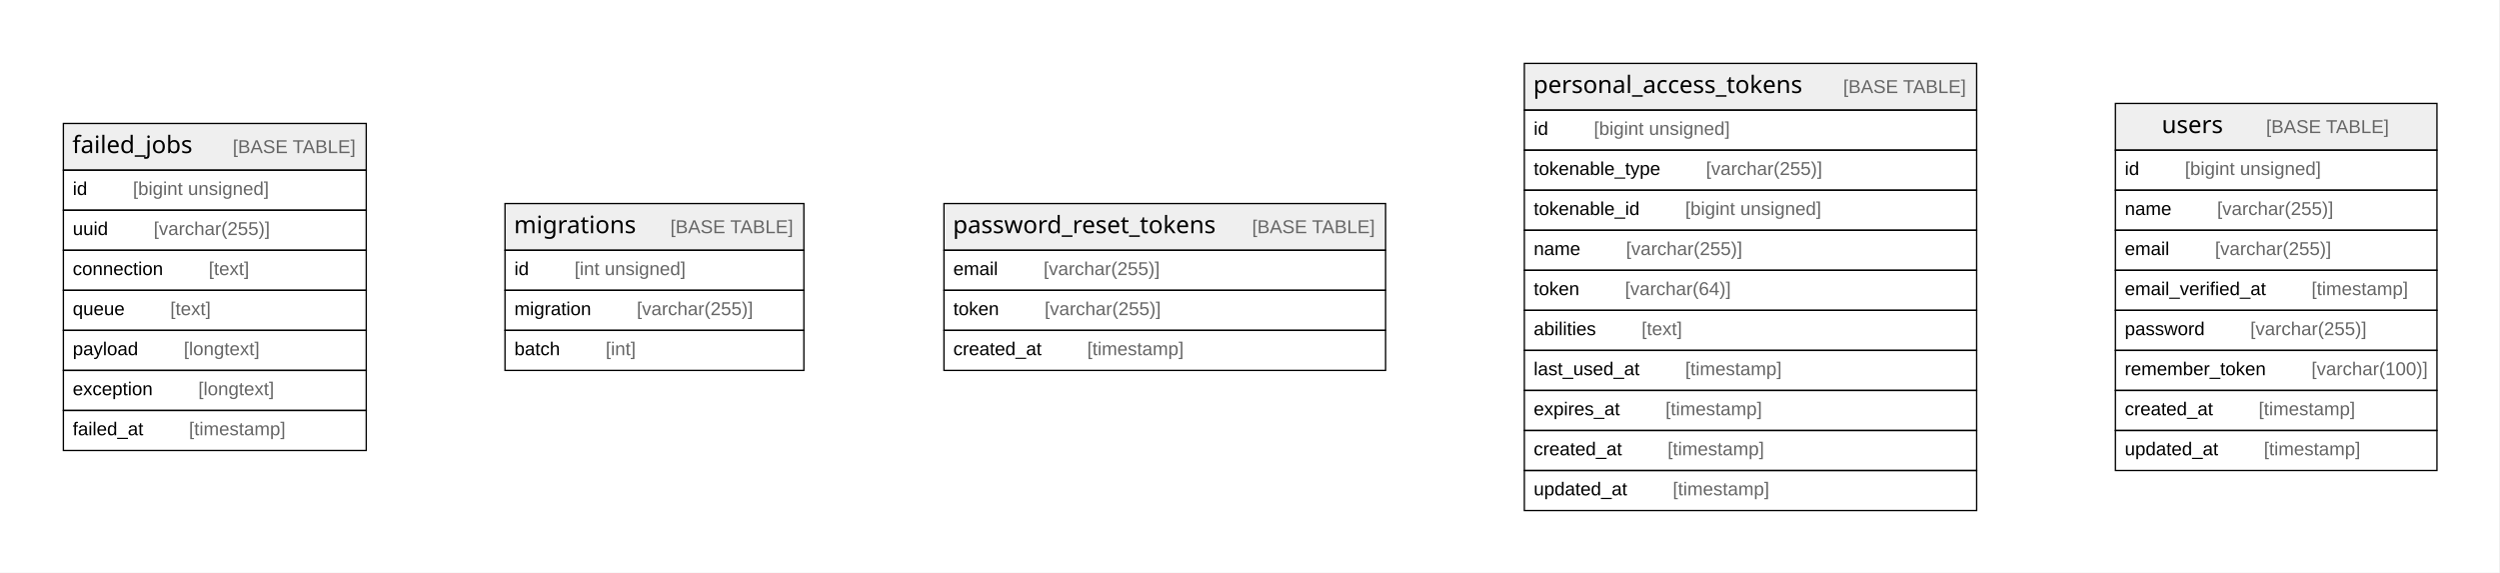
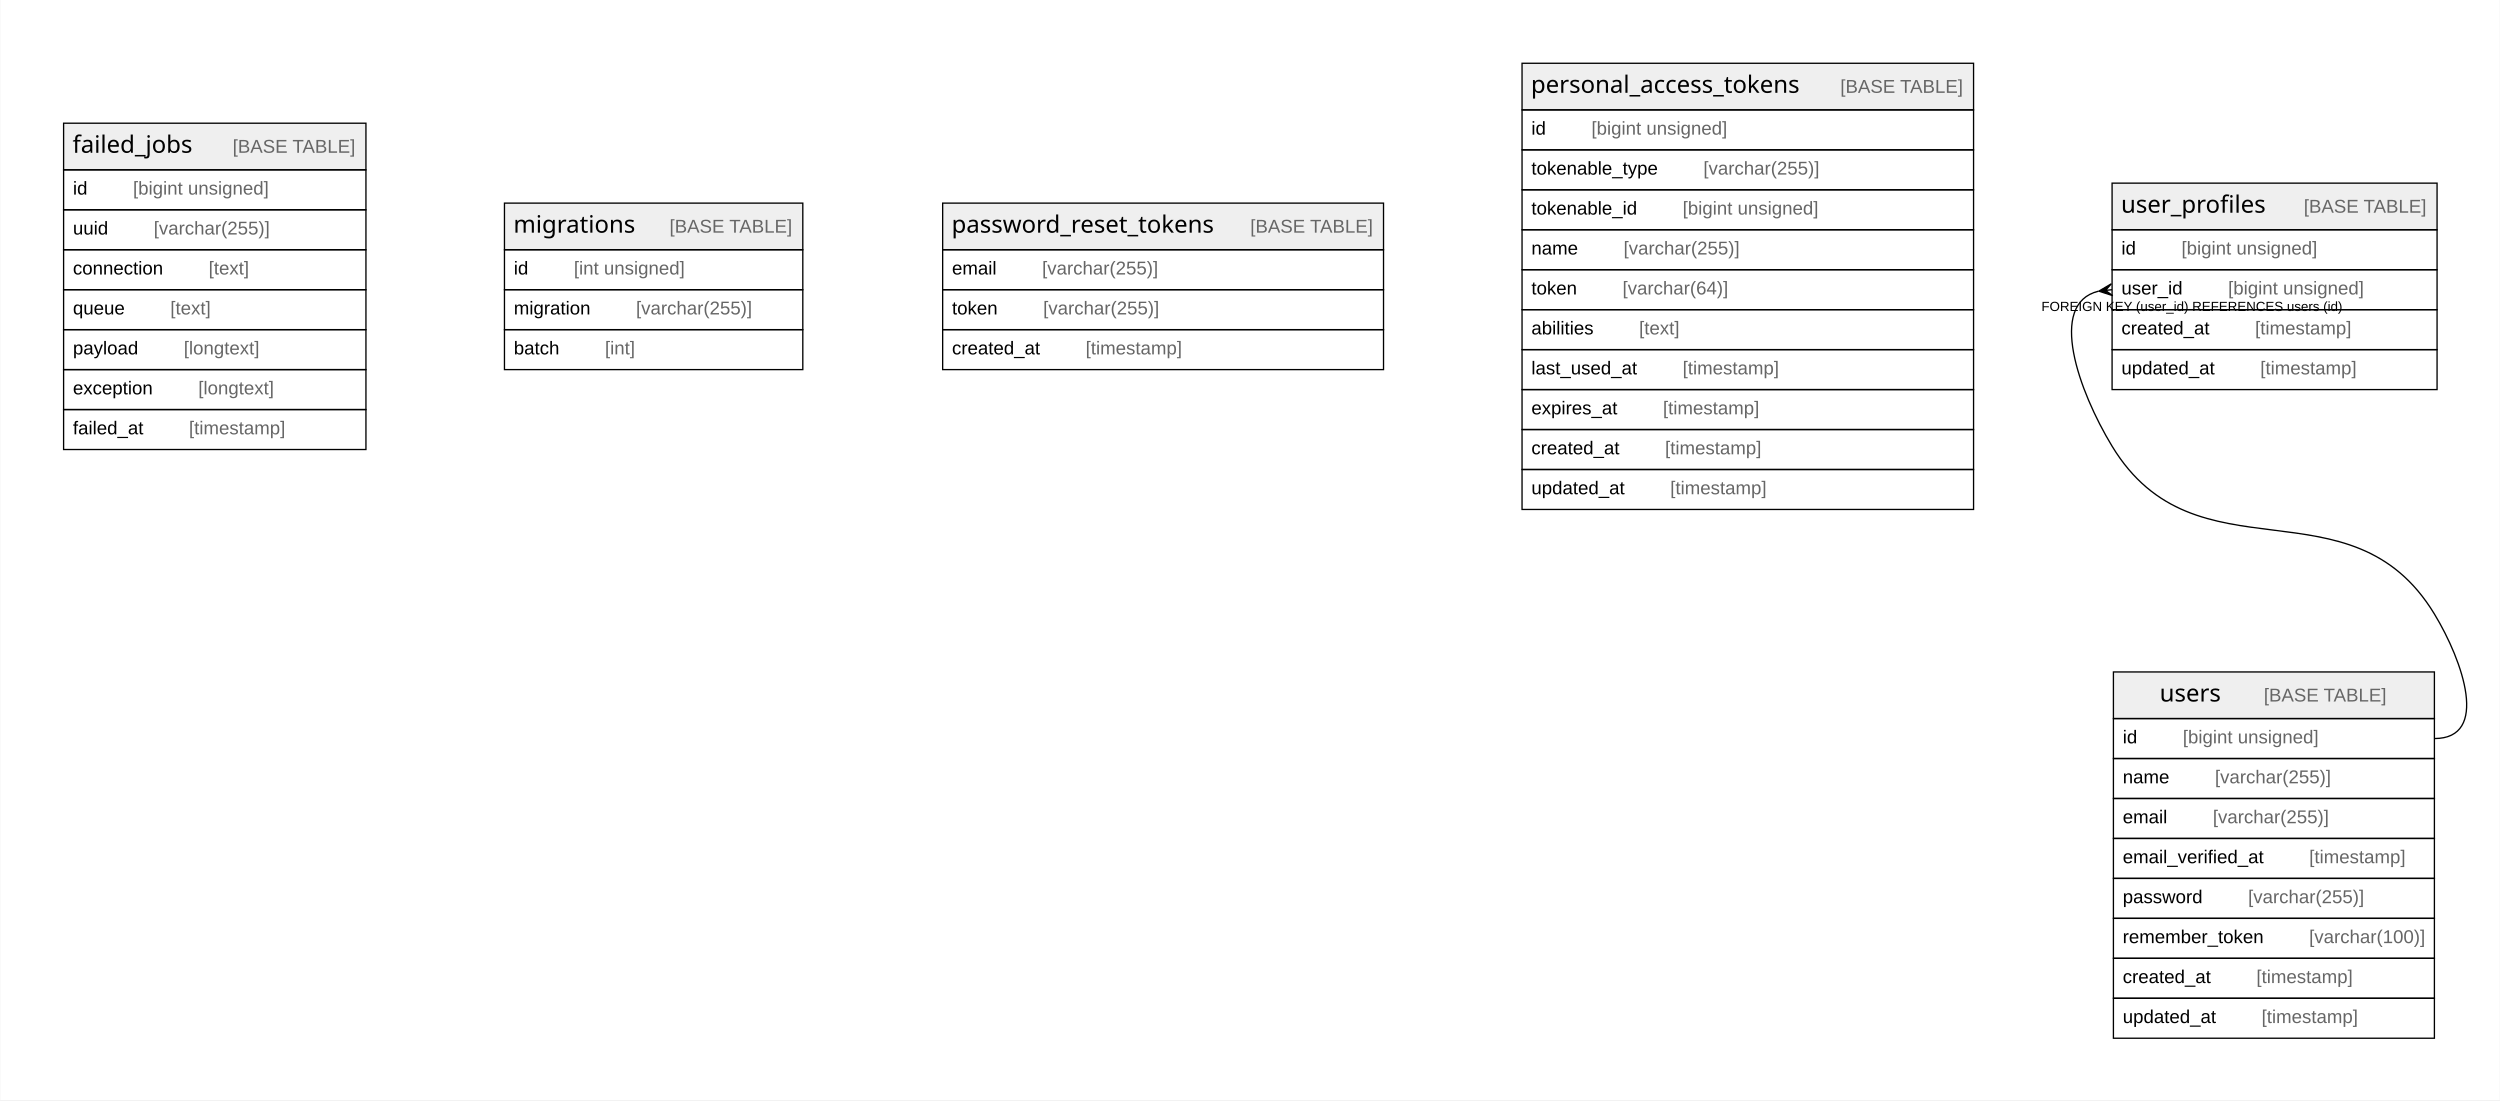
- <svg xmlns="http://www.w3.org/2000/svg" width="1873pt" height="429pt" viewBox="0.00 0.00 1873.00 429.00">
-   <g id="graph0" class="graph" transform="scale(1 1) rotate(0) translate(4 425)">
-     <polygon fill="#ffffff" stroke="transparent" points="-4,4 -4,-425 1869,-425 1869,4 -4,4" />
+ <svg xmlns="http://www.w3.org/2000/svg" width="1877pt" height="826pt" viewBox="0.00 0.00 1876.50 826.00">
+   <g id="graph0" class="graph" transform="scale(1 1) rotate(0) translate(4 822)">
+     <polygon fill="#ffffff" stroke="transparent" points="-4,4 -4,-822 1872.5,-822 1872.5,4 -4,4" />
    <g id="node1" class="node">
-       <polygon fill="#efefef" stroke="transparent" points="43.5,-297.5 43.5,-332.5 270.5,-332.5 270.5,-297.5 43.5,-297.5" />
-       <polygon fill="none" stroke="#000000" points="43.5,-297.5 43.5,-332.5 270.5,-332.5 270.5,-297.5 43.5,-297.5" />
-       <text text-anchor="start" x="50.205" y="-310.3" font-family="Arial Bold" font-size="18.00" fill="#000000">failed_jobs</text>
-       <text text-anchor="start" x="136.227" y="-310.3" font-family="Arial" font-size="14.00" fill="#000000">    </text>
-       <text text-anchor="start" x="170.432" y="-310.3" font-family="Arial" font-size="14.00" fill="#666666">[BASE TABLE]</text>
-       <polygon fill="none" stroke="#000000" points="43.5,-267.5 43.5,-297.5 270.5,-297.5 270.5,-267.5 43.5,-267.5" />
-       <text text-anchor="start" x="50.5" y="-278.9" font-family="Arial" font-size="14.00" fill="#000000">id    </text>
-       <text text-anchor="start" x="95.594" y="-278.9" font-family="Arial" font-size="14.00" fill="#666666">[bigint unsigned]</text>
-       <polygon fill="none" stroke="#000000" points="43.5,-237.5 43.5,-267.5 270.5,-267.5 270.5,-237.5 43.5,-237.5" />
-       <text text-anchor="start" x="50.5" y="-248.9" font-family="Arial" font-size="14.00" fill="#000000">uuid    </text>
-       <text text-anchor="start" x="111.159" y="-248.9" font-family="Arial" font-size="14.00" fill="#666666">[varchar(255)]</text>
-       <polygon fill="none" stroke="#000000" points="43.5,-207.5 43.5,-237.5 270.5,-237.5 270.5,-207.5 43.5,-207.5" />
-       <text text-anchor="start" x="50.5" y="-218.9" font-family="Arial" font-size="14.00" fill="#000000">connection    </text>
-       <text text-anchor="start" x="152.398" y="-218.9" font-family="Arial" font-size="14.00" fill="#666666">[text]</text>
-       <polygon fill="none" stroke="#000000" points="43.5,-177.5 43.5,-207.5 270.5,-207.5 270.5,-177.5 43.5,-177.5" />
-       <text text-anchor="start" x="50.5" y="-188.9" font-family="Arial" font-size="14.00" fill="#000000">queue    </text>
-       <text text-anchor="start" x="123.618" y="-188.9" font-family="Arial" font-size="14.00" fill="#666666">[text]</text>
-       <polygon fill="none" stroke="#000000" points="43.5,-147.5 43.5,-177.5 270.5,-177.5 270.5,-147.5 43.5,-147.5" />
-       <text text-anchor="start" x="50.5" y="-158.9" font-family="Arial" font-size="14.00" fill="#000000">payload    </text>
-       <text text-anchor="start" x="133.724" y="-158.9" font-family="Arial" font-size="14.00" fill="#666666">[longtext]</text>
-       <polygon fill="none" stroke="#000000" points="43.5,-117.5 43.5,-147.5 270.5,-147.5 270.5,-117.5 43.5,-117.5" />
-       <text text-anchor="start" x="50.5" y="-128.9" font-family="Arial" font-size="14.00" fill="#000000">exception    </text>
-       <text text-anchor="start" x="144.615" y="-128.9" font-family="Arial" font-size="14.00" fill="#666666">[longtext]</text>
-       <polygon fill="none" stroke="#000000" points="43.5,-87.5 43.5,-117.5 270.5,-117.5 270.5,-87.5 43.5,-87.5" />
-       <text text-anchor="start" x="50.5" y="-98.9" font-family="Arial" font-size="14.00" fill="#000000">failed_at    </text>
-       <text text-anchor="start" x="137.612" y="-98.9" font-family="Arial" font-size="14.00" fill="#666666">[timestamp]</text>
+       <polygon fill="#efefef" stroke="transparent" points="43.5,-694.5 43.5,-729.5 270.5,-729.5 270.5,-694.5 43.5,-694.5" />
+       <polygon fill="none" stroke="#000000" points="43.5,-694.5 43.5,-729.5 270.5,-729.5 270.5,-694.5 43.5,-694.5" />
+       <text text-anchor="start" x="50.205" y="-707.3" font-family="Arial Bold" font-size="18.00" fill="#000000">failed_jobs</text>
+       <text text-anchor="start" x="136.227" y="-707.3" font-family="Arial" font-size="14.00" fill="#000000">    </text>
+       <text text-anchor="start" x="170.432" y="-707.3" font-family="Arial" font-size="14.00" fill="#666666">[BASE TABLE]</text>
+       <polygon fill="none" stroke="#000000" points="43.5,-664.5 43.5,-694.5 270.5,-694.5 270.5,-664.5 43.5,-664.5" />
+       <text text-anchor="start" x="50.5" y="-675.9" font-family="Arial" font-size="14.00" fill="#000000">id    </text>
+       <text text-anchor="start" x="95.594" y="-675.9" font-family="Arial" font-size="14.00" fill="#666666">[bigint unsigned]</text>
+       <polygon fill="none" stroke="#000000" points="43.5,-634.5 43.5,-664.5 270.5,-664.5 270.5,-634.5 43.5,-634.5" />
+       <text text-anchor="start" x="50.5" y="-645.9" font-family="Arial" font-size="14.00" fill="#000000">uuid    </text>
+       <text text-anchor="start" x="111.159" y="-645.9" font-family="Arial" font-size="14.00" fill="#666666">[varchar(255)]</text>
+       <polygon fill="none" stroke="#000000" points="43.5,-604.5 43.5,-634.5 270.5,-634.5 270.5,-604.5 43.5,-604.5" />
+       <text text-anchor="start" x="50.5" y="-615.9" font-family="Arial" font-size="14.00" fill="#000000">connection    </text>
+       <text text-anchor="start" x="152.398" y="-615.9" font-family="Arial" font-size="14.00" fill="#666666">[text]</text>
+       <polygon fill="none" stroke="#000000" points="43.5,-574.5 43.5,-604.5 270.5,-604.5 270.5,-574.5 43.5,-574.5" />
+       <text text-anchor="start" x="50.5" y="-585.9" font-family="Arial" font-size="14.00" fill="#000000">queue    </text>
+       <text text-anchor="start" x="123.618" y="-585.9" font-family="Arial" font-size="14.00" fill="#666666">[text]</text>
+       <polygon fill="none" stroke="#000000" points="43.5,-544.5 43.5,-574.5 270.5,-574.5 270.5,-544.5 43.5,-544.5" />
+       <text text-anchor="start" x="50.5" y="-555.9" font-family="Arial" font-size="14.00" fill="#000000">payload    </text>
+       <text text-anchor="start" x="133.724" y="-555.9" font-family="Arial" font-size="14.00" fill="#666666">[longtext]</text>
+       <polygon fill="none" stroke="#000000" points="43.5,-514.5 43.5,-544.5 270.5,-544.5 270.5,-514.5 43.5,-514.5" />
+       <text text-anchor="start" x="50.5" y="-525.9" font-family="Arial" font-size="14.00" fill="#000000">exception    </text>
+       <text text-anchor="start" x="144.615" y="-525.9" font-family="Arial" font-size="14.00" fill="#666666">[longtext]</text>
+       <polygon fill="none" stroke="#000000" points="43.5,-484.5 43.5,-514.5 270.5,-514.5 270.5,-484.5 43.5,-484.5" />
+       <text text-anchor="start" x="50.5" y="-495.9" font-family="Arial" font-size="14.00" fill="#000000">failed_at    </text>
+       <text text-anchor="start" x="137.612" y="-495.9" font-family="Arial" font-size="14.00" fill="#666666">[timestamp]</text>
    </g>
    <g id="node2" class="node">
-       <polygon fill="#efefef" stroke="transparent" points="374.5,-237.5 374.5,-272.5 598.5,-272.5 598.5,-237.5 374.5,-237.5" />
-       <polygon fill="none" stroke="#000000" points="374.5,-237.5 374.5,-272.5 598.5,-272.5 598.5,-237.5 374.5,-237.5" />
-       <text text-anchor="start" x="381.216" y="-250.3" font-family="Arial Bold" font-size="18.00" fill="#000000">migrations</text>
-       <text text-anchor="start" x="464.216" y="-250.3" font-family="Arial" font-size="14.00" fill="#000000">    </text>
-       <text text-anchor="start" x="498.421" y="-250.3" font-family="Arial" font-size="14.00" fill="#666666">[BASE TABLE]</text>
-       <polygon fill="none" stroke="#000000" points="374.5,-207.5 374.5,-237.5 598.5,-237.5 598.5,-207.5 374.5,-207.5" />
-       <text text-anchor="start" x="381.5" y="-218.9" font-family="Arial" font-size="14.00" fill="#000000">id    </text>
-       <text text-anchor="start" x="426.594" y="-218.9" font-family="Arial" font-size="14.00" fill="#666666">[int unsigned]</text>
-       <polygon fill="none" stroke="#000000" points="374.5,-177.5 374.5,-207.5 598.5,-207.5 598.5,-177.5 374.5,-177.5" />
-       <text text-anchor="start" x="381.5" y="-188.9" font-family="Arial" font-size="14.00" fill="#000000">migration    </text>
-       <text text-anchor="start" x="473.26" y="-188.9" font-family="Arial" font-size="14.00" fill="#666666">[varchar(255)]</text>
-       <polygon fill="none" stroke="#000000" points="374.5,-147.5 374.5,-177.5 598.5,-177.5 598.5,-147.5 374.5,-147.5" />
-       <text text-anchor="start" x="381.5" y="-158.9" font-family="Arial" font-size="14.00" fill="#000000">batch    </text>
-       <text text-anchor="start" x="449.943" y="-158.9" font-family="Arial" font-size="14.00" fill="#666666">[int]</text>
+       <polygon fill="#efefef" stroke="transparent" points="374.5,-634.5 374.5,-669.5 598.5,-669.5 598.5,-634.5 374.5,-634.5" />
+       <polygon fill="none" stroke="#000000" points="374.5,-634.5 374.5,-669.5 598.5,-669.5 598.5,-634.5 374.5,-634.5" />
+       <text text-anchor="start" x="381.216" y="-647.3" font-family="Arial Bold" font-size="18.00" fill="#000000">migrations</text>
+       <text text-anchor="start" x="464.216" y="-647.3" font-family="Arial" font-size="14.00" fill="#000000">    </text>
+       <text text-anchor="start" x="498.421" y="-647.3" font-family="Arial" font-size="14.00" fill="#666666">[BASE TABLE]</text>
+       <polygon fill="none" stroke="#000000" points="374.5,-604.5 374.5,-634.5 598.5,-634.5 598.5,-604.5 374.5,-604.5" />
+       <text text-anchor="start" x="381.5" y="-615.9" font-family="Arial" font-size="14.00" fill="#000000">id    </text>
+       <text text-anchor="start" x="426.594" y="-615.9" font-family="Arial" font-size="14.00" fill="#666666">[int unsigned]</text>
+       <polygon fill="none" stroke="#000000" points="374.5,-574.5 374.5,-604.5 598.5,-604.5 598.5,-574.5 374.5,-574.5" />
+       <text text-anchor="start" x="381.5" y="-585.9" font-family="Arial" font-size="14.00" fill="#000000">migration    </text>
+       <text text-anchor="start" x="473.26" y="-585.9" font-family="Arial" font-size="14.00" fill="#666666">[varchar(255)]</text>
+       <polygon fill="none" stroke="#000000" points="374.5,-544.5 374.5,-574.5 598.5,-574.5 598.5,-544.5 374.5,-544.5" />
+       <text text-anchor="start" x="381.5" y="-555.9" font-family="Arial" font-size="14.00" fill="#000000">batch    </text>
+       <text text-anchor="start" x="449.943" y="-555.9" font-family="Arial" font-size="14.00" fill="#666666">[int]</text>
    </g>
    <g id="node3" class="node">
-       <polygon fill="#efefef" stroke="transparent" points="703.5,-237.5 703.5,-272.5 1034.5,-272.5 1034.5,-237.5 703.5,-237.5" />
-       <polygon fill="none" stroke="#000000" points="703.5,-237.5 703.5,-272.5 1034.5,-272.5 1034.5,-237.5 703.5,-237.5" />
-       <text text-anchor="start" x="710.19" y="-250.3" font-family="Arial Bold" font-size="18.00" fill="#000000">password_reset_tokens</text>
-       <text text-anchor="start" x="900.242" y="-250.3" font-family="Arial" font-size="14.00" fill="#000000">    </text>
-       <text text-anchor="start" x="934.446" y="-250.3" font-family="Arial" font-size="14.00" fill="#666666">[BASE TABLE]</text>
-       <polygon fill="none" stroke="#000000" points="703.5,-207.5 703.5,-237.5 1034.5,-237.5 1034.5,-207.5 703.5,-207.5" />
-       <text text-anchor="start" x="710.5" y="-218.9" font-family="Arial" font-size="14.00" fill="#000000">email    </text>
-       <text text-anchor="start" x="778.144" y="-218.9" font-family="Arial" font-size="14.00" fill="#666666">[varchar(255)]</text>
-       <polygon fill="none" stroke="#000000" points="703.5,-177.5 703.5,-207.5 1034.5,-207.5 1034.5,-177.5 703.5,-177.5" />
-       <text text-anchor="start" x="710.5" y="-188.9" font-family="Arial" font-size="14.00" fill="#000000">token    </text>
-       <text text-anchor="start" x="778.943" y="-188.9" font-family="Arial" font-size="14.00" fill="#666666">[varchar(255)]</text>
-       <polygon fill="none" stroke="#000000" points="703.5,-147.5 703.5,-177.5 1034.5,-177.5 1034.5,-147.5 703.5,-147.5" />
-       <text text-anchor="start" x="710.5" y="-158.9" font-family="Arial" font-size="14.00" fill="#000000">created_at    </text>
-       <text text-anchor="start" x="810.842" y="-158.9" font-family="Arial" font-size="14.00" fill="#666666">[timestamp]</text>
+       <polygon fill="#efefef" stroke="transparent" points="703.5,-634.5 703.5,-669.5 1034.5,-669.5 1034.5,-634.5 703.5,-634.5" />
+       <polygon fill="none" stroke="#000000" points="703.5,-634.5 703.5,-669.5 1034.5,-669.5 1034.5,-634.5 703.5,-634.5" />
+       <text text-anchor="start" x="710.19" y="-647.3" font-family="Arial Bold" font-size="18.00" fill="#000000">password_reset_tokens</text>
+       <text text-anchor="start" x="900.242" y="-647.3" font-family="Arial" font-size="14.00" fill="#000000">    </text>
+       <text text-anchor="start" x="934.446" y="-647.3" font-family="Arial" font-size="14.00" fill="#666666">[BASE TABLE]</text>
+       <polygon fill="none" stroke="#000000" points="703.5,-604.5 703.5,-634.5 1034.5,-634.5 1034.5,-604.5 703.5,-604.5" />
+       <text text-anchor="start" x="710.5" y="-615.9" font-family="Arial" font-size="14.00" fill="#000000">email    </text>
+       <text text-anchor="start" x="778.144" y="-615.9" font-family="Arial" font-size="14.00" fill="#666666">[varchar(255)]</text>
+       <polygon fill="none" stroke="#000000" points="703.5,-574.5 703.5,-604.5 1034.5,-604.5 1034.5,-574.5 703.5,-574.5" />
+       <text text-anchor="start" x="710.5" y="-585.9" font-family="Arial" font-size="14.00" fill="#000000">token    </text>
+       <text text-anchor="start" x="778.943" y="-585.9" font-family="Arial" font-size="14.00" fill="#666666">[varchar(255)]</text>
+       <polygon fill="none" stroke="#000000" points="703.5,-544.5 703.5,-574.5 1034.5,-574.5 1034.5,-544.5 703.5,-544.5" />
+       <text text-anchor="start" x="710.5" y="-555.9" font-family="Arial" font-size="14.00" fill="#000000">created_at    </text>
+       <text text-anchor="start" x="810.842" y="-555.9" font-family="Arial" font-size="14.00" fill="#666666">[timestamp]</text>
    </g>
    <g id="node4" class="node">
-       <polygon fill="#efefef" stroke="transparent" points="1138.5,-342.5 1138.5,-377.5 1477.5,-377.5 1477.5,-342.5 1138.5,-342.5" />
-       <polygon fill="none" stroke="#000000" points="1138.5,-342.5 1138.5,-377.5 1477.5,-377.5 1477.5,-342.5 1138.5,-342.5" />
-       <text text-anchor="start" x="1145.185" y="-355.3" font-family="Arial Bold" font-size="18.00" fill="#000000">personal_access_tokens</text>
-       <text text-anchor="start" x="1343.247" y="-355.3" font-family="Arial" font-size="14.00" fill="#000000">    </text>
-       <text text-anchor="start" x="1377.452" y="-355.3" font-family="Arial" font-size="14.00" fill="#666666">[BASE TABLE]</text>
-       <polygon fill="none" stroke="#000000" points="1138.5,-312.5 1138.5,-342.5 1477.5,-342.5 1477.5,-312.5 1138.5,-312.5" />
-       <text text-anchor="start" x="1145.5" y="-323.9" font-family="Arial" font-size="14.00" fill="#000000">id    </text>
-       <text text-anchor="start" x="1190.594" y="-323.9" font-family="Arial" font-size="14.00" fill="#666666">[bigint unsigned]</text>
-       <polygon fill="none" stroke="#000000" points="1138.5,-282.5 1138.5,-312.5 1477.5,-312.5 1477.5,-282.5 1138.5,-282.5" />
-       <text text-anchor="start" x="1145.5" y="-293.9" font-family="Arial" font-size="14.00" fill="#000000">tokenable_type    </text>
-       <text text-anchor="start" x="1274.636" y="-293.9" font-family="Arial" font-size="14.00" fill="#666666">[varchar(255)]</text>
-       <polygon fill="none" stroke="#000000" points="1138.5,-252.5 1138.5,-282.5 1477.5,-282.5 1477.5,-252.5 1138.5,-252.5" />
-       <text text-anchor="start" x="1145.5" y="-263.9" font-family="Arial" font-size="14.00" fill="#000000">tokenable_id    </text>
-       <text text-anchor="start" x="1259.069" y="-263.9" font-family="Arial" font-size="14.00" fill="#666666">[bigint unsigned]</text>
-       <polygon fill="none" stroke="#000000" points="1138.5,-222.5 1138.5,-252.5 1477.5,-252.5 1477.5,-222.5 1138.5,-222.5" />
-       <text text-anchor="start" x="1145.5" y="-233.9" font-family="Arial" font-size="14.00" fill="#000000">name    </text>
-       <text text-anchor="start" x="1214.713" y="-233.9" font-family="Arial" font-size="14.00" fill="#666666">[varchar(255)]</text>
-       <polygon fill="none" stroke="#000000" points="1138.5,-192.5 1138.5,-222.5 1477.5,-222.5 1477.5,-192.5 1138.5,-192.5" />
-       <text text-anchor="start" x="1145.5" y="-203.9" font-family="Arial" font-size="14.00" fill="#000000">token    </text>
-       <text text-anchor="start" x="1213.943" y="-203.9" font-family="Arial" font-size="14.00" fill="#666666">[varchar(64)]</text>
-       <polygon fill="none" stroke="#000000" points="1138.5,-162.5 1138.5,-192.5 1477.5,-192.5 1477.5,-162.5 1138.5,-162.5" />
-       <text text-anchor="start" x="1145.5" y="-173.9" font-family="Arial" font-size="14.00" fill="#000000">abilities    </text>
-       <text text-anchor="start" x="1226.37" y="-173.9" font-family="Arial" font-size="14.00" fill="#666666">[text]</text>
-       <polygon fill="none" stroke="#000000" points="1138.5,-132.5 1138.5,-162.5 1477.5,-162.5 1477.5,-132.5 1138.5,-132.5" />
-       <text text-anchor="start" x="1145.5" y="-143.9" font-family="Arial" font-size="14.00" fill="#000000">last_used_at    </text>
-       <text text-anchor="start" x="1259.071" y="-143.9" font-family="Arial" font-size="14.00" fill="#666666">[timestamp]</text>
-       <polygon fill="none" stroke="#000000" points="1138.5,-102.5 1138.5,-132.5 1477.5,-132.5 1477.5,-102.5 1138.5,-102.5" />
-       <text text-anchor="start" x="1145.5" y="-113.9" font-family="Arial" font-size="14.00" fill="#000000">expires_at    </text>
-       <text text-anchor="start" x="1244.276" y="-113.9" font-family="Arial" font-size="14.00" fill="#666666">[timestamp]</text>
-       <polygon fill="none" stroke="#000000" points="1138.5,-72.5 1138.5,-102.5 1477.5,-102.5 1477.5,-72.5 1138.5,-72.5" />
-       <text text-anchor="start" x="1145.5" y="-83.9" font-family="Arial" font-size="14.00" fill="#000000">created_at    </text>
-       <text text-anchor="start" x="1245.842" y="-83.9" font-family="Arial" font-size="14.00" fill="#666666">[timestamp]</text>
-       <polygon fill="none" stroke="#000000" points="1138.5,-42.5 1138.5,-72.5 1477.5,-72.5 1477.5,-42.5 1138.5,-42.5" />
-       <text text-anchor="start" x="1145.5" y="-53.9" font-family="Arial" font-size="14.00" fill="#000000">updated_at    </text>
-       <text text-anchor="start" x="1249.747" y="-53.9" font-family="Arial" font-size="14.00" fill="#666666">[timestamp]</text>
+       <polygon fill="#efefef" stroke="transparent" points="1138.5,-739.5 1138.5,-774.5 1477.5,-774.5 1477.5,-739.5 1138.5,-739.5" />
+       <polygon fill="none" stroke="#000000" points="1138.5,-739.5 1138.5,-774.5 1477.5,-774.5 1477.5,-739.5 1138.5,-739.5" />
+       <text text-anchor="start" x="1145.185" y="-752.3" font-family="Arial Bold" font-size="18.00" fill="#000000">personal_access_tokens</text>
+       <text text-anchor="start" x="1343.247" y="-752.3" font-family="Arial" font-size="14.00" fill="#000000">    </text>
+       <text text-anchor="start" x="1377.452" y="-752.3" font-family="Arial" font-size="14.00" fill="#666666">[BASE TABLE]</text>
+       <polygon fill="none" stroke="#000000" points="1138.5,-709.5 1138.5,-739.5 1477.5,-739.5 1477.5,-709.5 1138.5,-709.5" />
+       <text text-anchor="start" x="1145.5" y="-720.9" font-family="Arial" font-size="14.00" fill="#000000">id    </text>
+       <text text-anchor="start" x="1190.594" y="-720.9" font-family="Arial" font-size="14.00" fill="#666666">[bigint unsigned]</text>
+       <polygon fill="none" stroke="#000000" points="1138.5,-679.5 1138.5,-709.5 1477.5,-709.5 1477.5,-679.5 1138.5,-679.5" />
+       <text text-anchor="start" x="1145.5" y="-690.9" font-family="Arial" font-size="14.00" fill="#000000">tokenable_type    </text>
+       <text text-anchor="start" x="1274.636" y="-690.9" font-family="Arial" font-size="14.00" fill="#666666">[varchar(255)]</text>
+       <polygon fill="none" stroke="#000000" points="1138.5,-649.5 1138.5,-679.5 1477.5,-679.5 1477.5,-649.5 1138.5,-649.5" />
+       <text text-anchor="start" x="1145.5" y="-660.9" font-family="Arial" font-size="14.00" fill="#000000">tokenable_id    </text>
+       <text text-anchor="start" x="1259.069" y="-660.9" font-family="Arial" font-size="14.00" fill="#666666">[bigint unsigned]</text>
+       <polygon fill="none" stroke="#000000" points="1138.5,-619.5 1138.5,-649.5 1477.5,-649.5 1477.5,-619.5 1138.5,-619.5" />
+       <text text-anchor="start" x="1145.5" y="-630.9" font-family="Arial" font-size="14.00" fill="#000000">name    </text>
+       <text text-anchor="start" x="1214.713" y="-630.9" font-family="Arial" font-size="14.00" fill="#666666">[varchar(255)]</text>
+       <polygon fill="none" stroke="#000000" points="1138.5,-589.5 1138.5,-619.5 1477.5,-619.5 1477.5,-589.5 1138.5,-589.5" />
+       <text text-anchor="start" x="1145.5" y="-600.9" font-family="Arial" font-size="14.00" fill="#000000">token    </text>
+       <text text-anchor="start" x="1213.943" y="-600.9" font-family="Arial" font-size="14.00" fill="#666666">[varchar(64)]</text>
+       <polygon fill="none" stroke="#000000" points="1138.5,-559.5 1138.5,-589.5 1477.5,-589.5 1477.5,-559.5 1138.5,-559.5" />
+       <text text-anchor="start" x="1145.5" y="-570.9" font-family="Arial" font-size="14.00" fill="#000000">abilities    </text>
+       <text text-anchor="start" x="1226.37" y="-570.9" font-family="Arial" font-size="14.00" fill="#666666">[text]</text>
+       <polygon fill="none" stroke="#000000" points="1138.5,-529.5 1138.5,-559.5 1477.5,-559.5 1477.5,-529.5 1138.5,-529.5" />
+       <text text-anchor="start" x="1145.5" y="-540.9" font-family="Arial" font-size="14.00" fill="#000000">last_used_at    </text>
+       <text text-anchor="start" x="1259.071" y="-540.9" font-family="Arial" font-size="14.00" fill="#666666">[timestamp]</text>
+       <polygon fill="none" stroke="#000000" points="1138.5,-499.5 1138.5,-529.5 1477.5,-529.5 1477.5,-499.5 1138.5,-499.5" />
+       <text text-anchor="start" x="1145.5" y="-510.9" font-family="Arial" font-size="14.00" fill="#000000">expires_at    </text>
+       <text text-anchor="start" x="1244.276" y="-510.9" font-family="Arial" font-size="14.00" fill="#666666">[timestamp]</text>
+       <polygon fill="none" stroke="#000000" points="1138.5,-469.5 1138.5,-499.5 1477.5,-499.5 1477.5,-469.5 1138.5,-469.5" />
+       <text text-anchor="start" x="1145.5" y="-480.9" font-family="Arial" font-size="14.00" fill="#000000">created_at    </text>
+       <text text-anchor="start" x="1245.842" y="-480.9" font-family="Arial" font-size="14.00" fill="#666666">[timestamp]</text>
+       <polygon fill="none" stroke="#000000" points="1138.5,-439.5 1138.5,-469.5 1477.5,-469.5 1477.5,-439.5 1138.5,-439.5" />
+       <text text-anchor="start" x="1145.5" y="-450.9" font-family="Arial" font-size="14.00" fill="#000000">updated_at    </text>
+       <text text-anchor="start" x="1249.747" y="-450.9" font-family="Arial" font-size="14.00" fill="#666666">[timestamp]</text>
    </g>
    <g id="node5" class="node">
-       <polygon fill="#efefef" stroke="transparent" points="1581.5,-312.5 1581.5,-347.5 1822.5,-347.5 1822.5,-312.5 1581.5,-312.5" />
-       <polygon fill="none" stroke="#000000" points="1581.5,-312.5 1581.5,-347.5 1822.5,-347.5 1822.5,-312.5 1581.5,-312.5" />
-       <text text-anchor="start" x="1616.214" y="-325.3" font-family="Arial Bold" font-size="18.00" fill="#000000">users</text>
-       <text text-anchor="start" x="1660.218" y="-325.3" font-family="Arial" font-size="14.00" fill="#000000">    </text>
-       <text text-anchor="start" x="1694.423" y="-325.3" font-family="Arial" font-size="14.00" fill="#666666">[BASE TABLE]</text>
-       <polygon fill="none" stroke="#000000" points="1581.5,-282.5 1581.5,-312.5 1822.5,-312.5 1822.5,-282.5 1581.5,-282.5" />
-       <text text-anchor="start" x="1588.5" y="-293.9" font-family="Arial" font-size="14.00" fill="#000000">id    </text>
-       <text text-anchor="start" x="1633.594" y="-293.9" font-family="Arial" font-size="14.00" fill="#666666">[bigint unsigned]</text>
-       <polygon fill="none" stroke="#000000" points="1581.5,-252.5 1581.5,-282.5 1822.5,-282.5 1822.5,-252.5 1581.5,-252.5" />
-       <text text-anchor="start" x="1588.5" y="-263.9" font-family="Arial" font-size="14.00" fill="#000000">name    </text>
-       <text text-anchor="start" x="1657.713" y="-263.9" font-family="Arial" font-size="14.00" fill="#666666">[varchar(255)]</text>
-       <polygon fill="none" stroke="#000000" points="1581.5,-222.5 1581.5,-252.5 1822.5,-252.5 1822.5,-222.5 1581.5,-222.5" />
-       <text text-anchor="start" x="1588.5" y="-233.9" font-family="Arial" font-size="14.00" fill="#000000">email    </text>
-       <text text-anchor="start" x="1656.144" y="-233.9" font-family="Arial" font-size="14.00" fill="#666666">[varchar(255)]</text>
-       <polygon fill="none" stroke="#000000" points="1581.5,-192.5 1581.5,-222.5 1822.5,-222.5 1822.5,-192.5 1581.5,-192.5" />
-       <text text-anchor="start" x="1588.5" y="-203.9" font-family="Arial" font-size="14.00" fill="#000000">email_verified_at    </text>
-       <text text-anchor="start" x="1728.494" y="-203.9" font-family="Arial" font-size="14.00" fill="#666666">[timestamp]</text>
-       <polygon fill="none" stroke="#000000" points="1581.5,-162.5 1581.5,-192.5 1822.5,-192.5 1822.5,-162.5 1581.5,-162.5" />
-       <text text-anchor="start" x="1588.5" y="-173.9" font-family="Arial" font-size="14.00" fill="#000000">password    </text>
-       <text text-anchor="start" x="1682.602" y="-173.9" font-family="Arial" font-size="14.00" fill="#666666">[varchar(255)]</text>
-       <polygon fill="none" stroke="#000000" points="1581.5,-132.5 1581.5,-162.5 1822.5,-162.5 1822.5,-132.5 1581.5,-132.5" />
-       <text text-anchor="start" x="1588.441" y="-143.9" font-family="Arial" font-size="14.00" fill="#000000">remember_token    </text>
-       <text text-anchor="start" x="1728.44" y="-143.9" font-family="Arial" font-size="14.00" fill="#666666">[varchar(100)]</text>
-       <polygon fill="none" stroke="#000000" points="1581.5,-102.5 1581.5,-132.5 1822.5,-132.5 1822.5,-102.5 1581.5,-102.5" />
-       <text text-anchor="start" x="1588.5" y="-113.9" font-family="Arial" font-size="14.00" fill="#000000">created_at    </text>
-       <text text-anchor="start" x="1688.842" y="-113.9" font-family="Arial" font-size="14.00" fill="#666666">[timestamp]</text>
-       <polygon fill="none" stroke="#000000" points="1581.5,-72.5 1581.5,-102.5 1822.5,-102.5 1822.5,-72.5 1581.5,-72.5" />
-       <text text-anchor="start" x="1588.5" y="-83.9" font-family="Arial" font-size="14.00" fill="#000000">updated_at    </text>
-       <text text-anchor="start" x="1692.747" y="-83.9" font-family="Arial" font-size="14.00" fill="#666666">[timestamp]</text>
+       <polygon fill="#efefef" stroke="transparent" points="1581.5,-649.5 1581.5,-684.5 1825.5,-684.5 1825.5,-649.5 1581.5,-649.5" />
+       <polygon fill="none" stroke="#000000" points="1581.5,-649.5 1581.5,-684.5 1825.5,-684.5 1825.5,-649.5 1581.5,-649.5" />
+       <text text-anchor="start" x="1588.21" y="-662.3" font-family="Arial Bold" font-size="18.00" fill="#000000">user_profiles</text>
+       <text text-anchor="start" x="1691.222" y="-662.3" font-family="Arial" font-size="14.00" fill="#000000">    </text>
+       <text text-anchor="start" x="1725.427" y="-662.3" font-family="Arial" font-size="14.00" fill="#666666">[BASE TABLE]</text>
+       <polygon fill="none" stroke="#000000" points="1581.5,-619.5 1581.5,-649.5 1825.5,-649.5 1825.5,-619.5 1581.5,-619.5" />
+       <text text-anchor="start" x="1588.5" y="-630.9" font-family="Arial" font-size="14.00" fill="#000000">id    </text>
+       <text text-anchor="start" x="1633.594" y="-630.9" font-family="Arial" font-size="14.00" fill="#666666">[bigint unsigned]</text>
+       <polygon fill="none" stroke="#000000" points="1581.5,-589.5 1581.5,-619.5 1825.5,-619.5 1825.5,-589.5 1581.5,-589.5" />
+       <text text-anchor="start" x="1588.5" y="-600.9" font-family="Arial" font-size="14.00" fill="#000000">user_id    </text>
+       <text text-anchor="start" x="1668.602" y="-600.9" font-family="Arial" font-size="14.00" fill="#666666">[bigint unsigned]</text>
+       <polygon fill="none" stroke="#000000" points="1581.5,-559.5 1581.5,-589.5 1825.5,-589.5 1825.5,-559.5 1581.5,-559.5" />
+       <text text-anchor="start" x="1588.5" y="-570.9" font-family="Arial" font-size="14.00" fill="#000000">created_at    </text>
+       <text text-anchor="start" x="1688.842" y="-570.9" font-family="Arial" font-size="14.00" fill="#666666">[timestamp]</text>
+       <polygon fill="none" stroke="#000000" points="1581.5,-529.5 1581.5,-559.5 1825.5,-559.5 1825.5,-529.5 1581.5,-529.5" />
+       <text text-anchor="start" x="1588.5" y="-540.9" font-family="Arial" font-size="14.00" fill="#000000">updated_at    </text>
+       <text text-anchor="start" x="1692.747" y="-540.9" font-family="Arial" font-size="14.00" fill="#666666">[timestamp]</text>
+     </g>
+     <g id="node6" class="node">
+       <polygon fill="#efefef" stroke="transparent" points="1582.5,-282.5 1582.5,-317.5 1823.5,-317.5 1823.5,-282.5 1582.5,-282.5" />
+       <polygon fill="none" stroke="#000000" points="1582.5,-282.5 1582.5,-317.5 1823.5,-317.5 1823.5,-282.5 1582.5,-282.5" />
+       <text text-anchor="start" x="1617.214" y="-295.3" font-family="Arial Bold" font-size="18.00" fill="#000000">users</text>
+       <text text-anchor="start" x="1661.218" y="-295.3" font-family="Arial" font-size="14.00" fill="#000000">    </text>
+       <text text-anchor="start" x="1695.423" y="-295.3" font-family="Arial" font-size="14.00" fill="#666666">[BASE TABLE]</text>
+       <polygon fill="none" stroke="#000000" points="1582.5,-252.5 1582.5,-282.5 1823.5,-282.5 1823.5,-252.5 1582.5,-252.5" />
+       <text text-anchor="start" x="1589.5" y="-263.9" font-family="Arial" font-size="14.00" fill="#000000">id    </text>
+       <text text-anchor="start" x="1634.594" y="-263.9" font-family="Arial" font-size="14.00" fill="#666666">[bigint unsigned]</text>
+       <polygon fill="none" stroke="#000000" points="1582.5,-222.5 1582.5,-252.5 1823.5,-252.5 1823.5,-222.5 1582.5,-222.5" />
+       <text text-anchor="start" x="1589.5" y="-233.9" font-family="Arial" font-size="14.00" fill="#000000">name    </text>
+       <text text-anchor="start" x="1658.713" y="-233.9" font-family="Arial" font-size="14.00" fill="#666666">[varchar(255)]</text>
+       <polygon fill="none" stroke="#000000" points="1582.5,-192.5 1582.5,-222.5 1823.5,-222.5 1823.5,-192.5 1582.5,-192.5" />
+       <text text-anchor="start" x="1589.5" y="-203.9" font-family="Arial" font-size="14.00" fill="#000000">email    </text>
+       <text text-anchor="start" x="1657.144" y="-203.9" font-family="Arial" font-size="14.00" fill="#666666">[varchar(255)]</text>
+       <polygon fill="none" stroke="#000000" points="1582.5,-162.5 1582.5,-192.5 1823.5,-192.5 1823.5,-162.5 1582.5,-162.5" />
+       <text text-anchor="start" x="1589.5" y="-173.9" font-family="Arial" font-size="14.00" fill="#000000">email_verified_at    </text>
+       <text text-anchor="start" x="1729.494" y="-173.9" font-family="Arial" font-size="14.00" fill="#666666">[timestamp]</text>
+       <polygon fill="none" stroke="#000000" points="1582.5,-132.5 1582.5,-162.5 1823.5,-162.5 1823.5,-132.5 1582.5,-132.5" />
+       <text text-anchor="start" x="1589.5" y="-143.9" font-family="Arial" font-size="14.00" fill="#000000">password    </text>
+       <text text-anchor="start" x="1683.602" y="-143.9" font-family="Arial" font-size="14.00" fill="#666666">[varchar(255)]</text>
+       <polygon fill="none" stroke="#000000" points="1582.5,-102.5 1582.5,-132.5 1823.5,-132.5 1823.5,-102.5 1582.5,-102.5" />
+       <text text-anchor="start" x="1589.441" y="-113.9" font-family="Arial" font-size="14.00" fill="#000000">remember_token    </text>
+       <text text-anchor="start" x="1729.44" y="-113.9" font-family="Arial" font-size="14.00" fill="#666666">[varchar(100)]</text>
+       <polygon fill="none" stroke="#000000" points="1582.5,-72.5 1582.5,-102.5 1823.5,-102.5 1823.5,-72.5 1582.5,-72.5" />
+       <text text-anchor="start" x="1589.5" y="-83.9" font-family="Arial" font-size="14.00" fill="#000000">created_at    </text>
+       <text text-anchor="start" x="1689.842" y="-83.9" font-family="Arial" font-size="14.00" fill="#666666">[timestamp]</text>
+       <polygon fill="none" stroke="#000000" points="1582.5,-42.5 1582.5,-72.5 1823.5,-72.5 1823.5,-42.5 1582.5,-42.5" />
+       <text text-anchor="start" x="1589.5" y="-53.9" font-family="Arial" font-size="14.00" fill="#000000">updated_at    </text>
+       <text text-anchor="start" x="1693.747" y="-53.9" font-family="Arial" font-size="14.00" fill="#666666">[timestamp]</text>
+     </g>
+     <g id="edge1" class="edge">
+       <path fill="none" stroke="#000000" d="M1571.12,-603.337C1533.019,-593.841 1556.421,-528.333 1581.5,-487 1644.403,-383.33 1760.597,-464.67 1823.5,-361 1845.057,-325.473 1865.056,-267.5 1823.5,-267.5" />
+       <polygon fill="#000000" stroke="#000000" points="1571.562,-603.387 1580.999,-608.972 1576.531,-603.943 1581.5,-604.5 1581.5,-604.5 1581.5,-604.5 1576.531,-603.943 1582.001,-600.028 1571.562,-603.387 1571.562,-603.387" />
+       <text text-anchor="start" x="1528.445" y="-588.5" font-family="Arial" font-size="10.00" fill="#000000">FOREIGN KEY (user_id) REFERENCES users (id)</text>
    </g>
  </g>
</svg>
